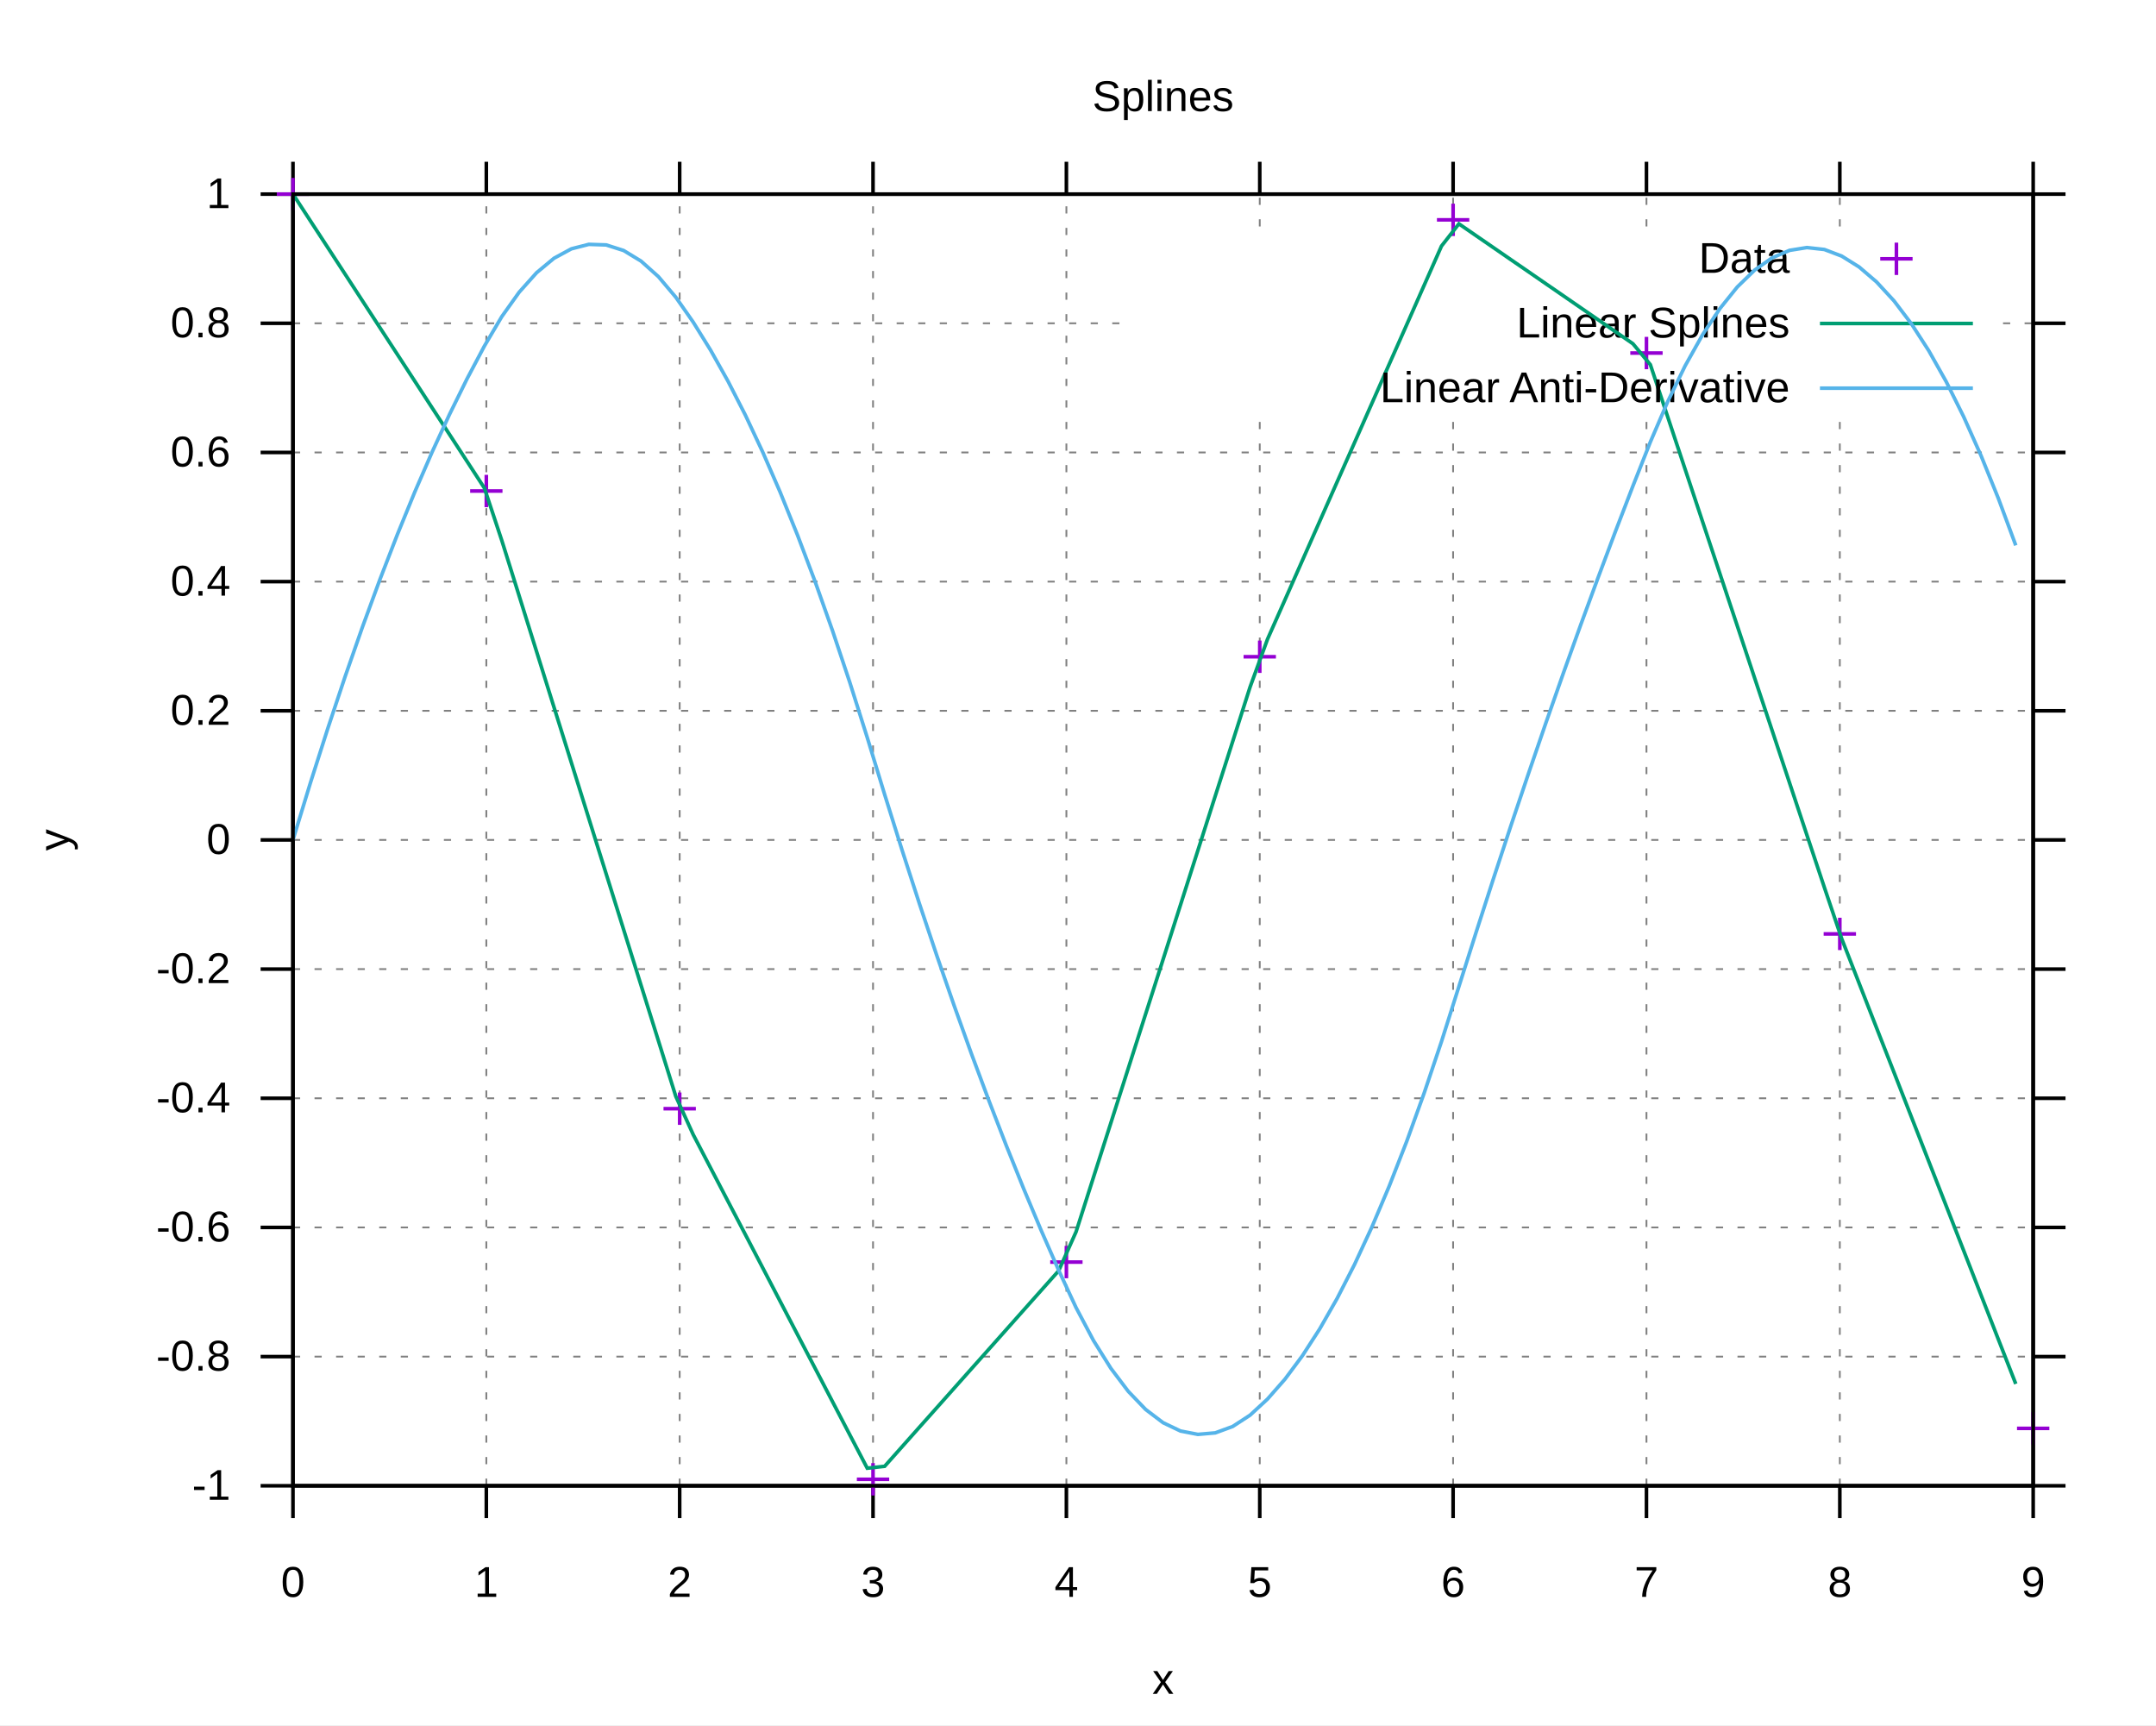
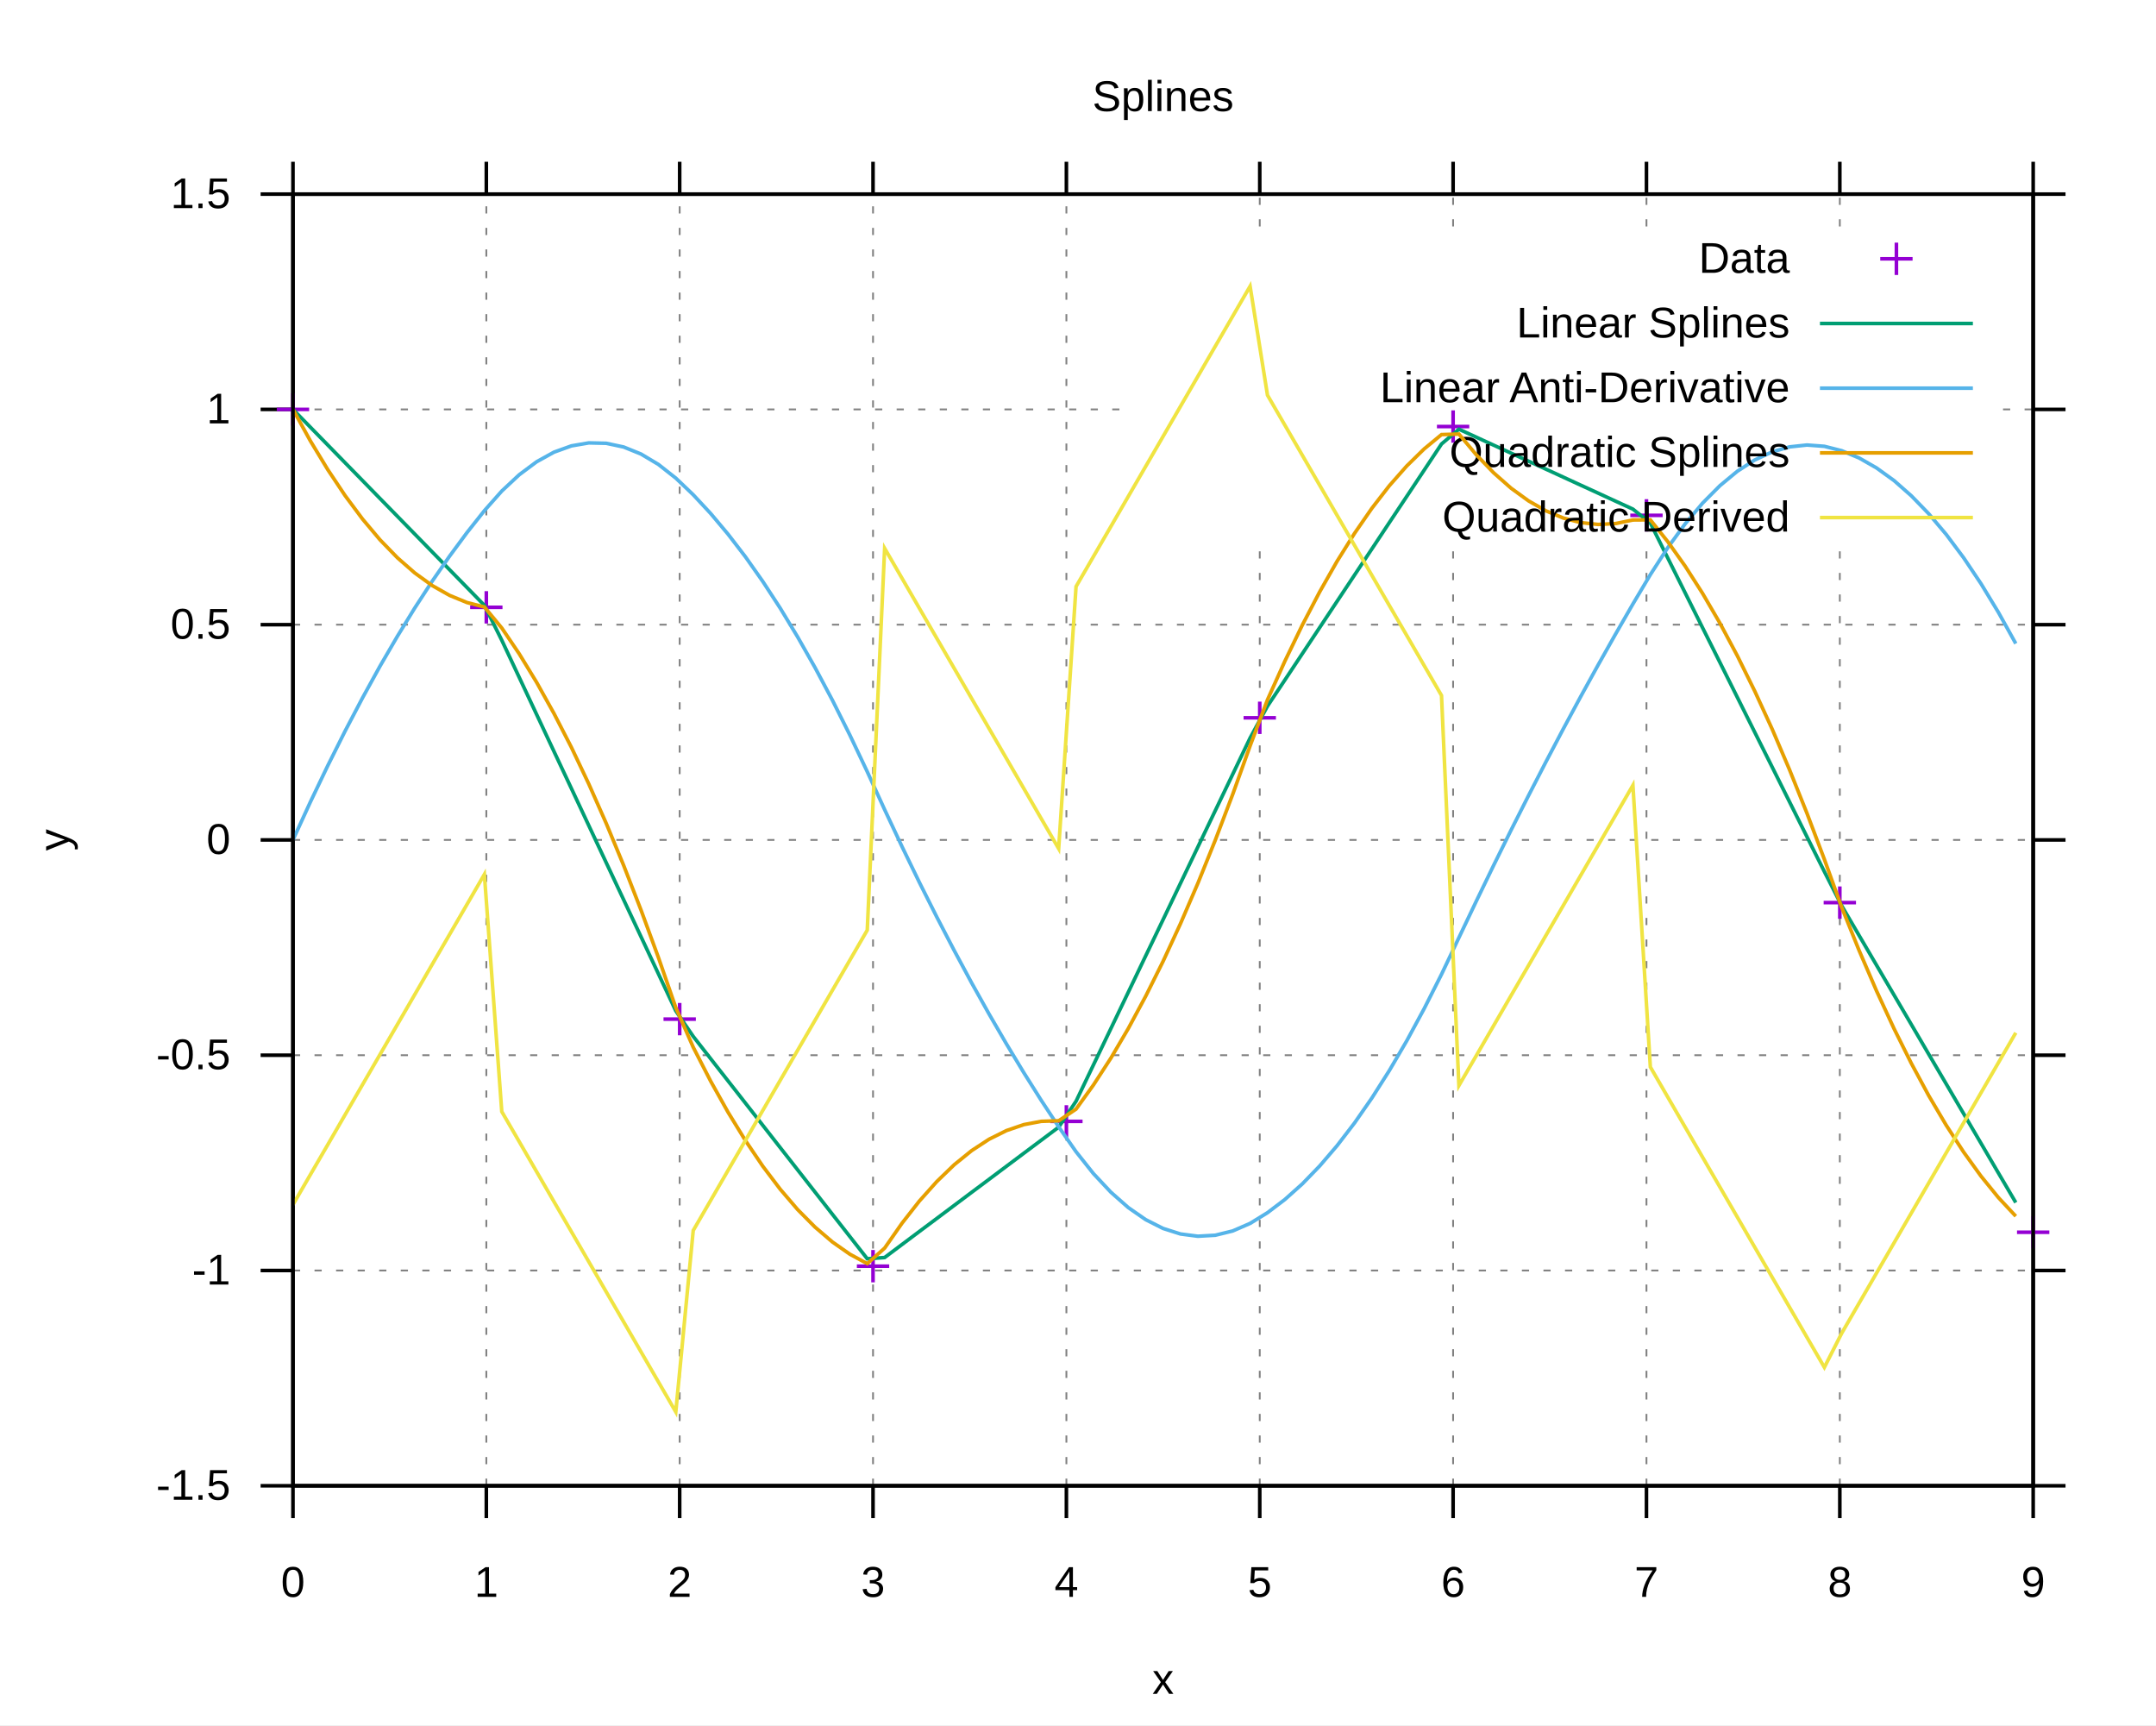
<svg xmlns="http://www.w3.org/2000/svg" xmlns:xlink="http://www.w3.org/1999/xlink" width="600" height="480" viewBox="0 0 600 480">
  <g id="gnuplot_canvas">
    <rect x="0" y="0" width="600" height="480" fill="#ffffff" />
    <defs>
      <circle id="gpDot" r="0.5" stroke-width="0.5" stroke="currentColor" />
      <path id="gpPt0" stroke-width="0.222" stroke="currentColor" d="M-1,0 h2 M0,-1 v2" />
      <path id="gpPt1" stroke-width="0.222" stroke="currentColor" d="M-1,-1 L1,1 M1,-1 L-1,1" />
      <path id="gpPt2" stroke-width="0.222" stroke="currentColor" d="M-1,0 L1,0 M0,-1 L0,1 M-1,-1 L1,1 M-1,1 L1,-1" />
      <rect id="gpPt3" stroke-width="0.222" stroke="currentColor" x="-1" y="-1" width="2" height="2" />
      <rect id="gpPt4" stroke-width="0.222" stroke="currentColor" fill="currentColor" x="-1" y="-1" width="2" height="2" />
      <circle id="gpPt5" stroke-width="0.222" stroke="currentColor" cx="0" cy="0" r="1" />
      <use xlink:href="#gpPt5" id="gpPt6" fill="currentColor" stroke="none" />
      <path id="gpPt7" stroke-width="0.222" stroke="currentColor" d="M0,-1.33 L-1.33,0.67 L1.33,0.67 z" />
      <use xlink:href="#gpPt7" id="gpPt8" fill="currentColor" stroke="none" />
      <use xlink:href="#gpPt7" id="gpPt9" stroke="currentColor" transform="rotate(180)" />
      <use xlink:href="#gpPt9" id="gpPt10" fill="currentColor" stroke="none" />
      <use xlink:href="#gpPt3" id="gpPt11" stroke="currentColor" transform="rotate(45)" />
      <use xlink:href="#gpPt11" id="gpPt12" fill="currentColor" stroke="none" />
      <path id="gpPt13" stroke-width="0.222" stroke="currentColor" d="M0,1.330 L1.265,0.411 L0.782,-1.067 L-0.782,-1.076 L-1.265,0.411 z" />
      <use xlink:href="#gpPt13" id="gpPt14" fill="currentColor" stroke="none" />
      <filter id="textbox" filterUnits="objectBoundingBox" x="0" y="0" height="1" width="1">
        <feFlood flood-color="#FFFFFF" flood-opacity="1" result="bgnd" />
        <feComposite in="SourceGraphic" in2="bgnd" operator="atop" />
      </filter>
      <filter id="greybox" filterUnits="objectBoundingBox" x="0" y="0" height="1" width="1">
        <feFlood flood-color="lightgrey" flood-opacity="1" result="grey" />
        <feComposite in="SourceGraphic" in2="grey" operator="atop" />
      </filter>
    </defs>
    <g fill="none" color="#FFFFFF" stroke="currentColor" stroke-width="1.00" stroke-linecap="butt" stroke-linejoin="miter">
</g>
    <g fill="none" color="black" stroke="currentColor" stroke-width="1.00" stroke-linecap="butt" stroke-linejoin="miter">
</g>
    <g fill="none" color="black" stroke="black" stroke-width="0.50" stroke-linecap="butt" stroke-linejoin="miter">
</g>
    <g fill="none" color="gray" stroke="currentColor" stroke-width="0.50" stroke-linecap="butt" stroke-linejoin="miter">
      <path stroke="gray" stroke-dasharray="2,4" class="gridline" d="M81.53,413.40 L565.82,413.40  " />
    </g>
    <g fill="none" color="gray" stroke="gray" stroke-width="1.00" stroke-linecap="butt" stroke-linejoin="miter">
</g>
    <g fill="none" color="black" stroke="currentColor" stroke-width="1.00" stroke-linecap="butt" stroke-linejoin="miter">
      <path stroke="black" d="M81.53,413.40 L72.53,413.40 M565.82,413.40 L574.82,413.40  " />
      <g transform="translate(64.14,417.30)" stroke="none" fill="black" font-family="Arial" font-size="12.00" text-anchor="end">
        <text>
+           <tspan font-family="Arial">-1.5</tspan>
+         </text>
+       </g>
+     </g>
+     <g fill="none" color="black" stroke="currentColor" stroke-width="1.00" stroke-linecap="butt" stroke-linejoin="miter">
+ </g>
+     <g fill="none" color="black" stroke="black" stroke-width="0.50" stroke-linecap="butt" stroke-linejoin="miter">
+ </g>
+     <g fill="none" color="gray" stroke="currentColor" stroke-width="0.50" stroke-linecap="butt" stroke-linejoin="miter">
+       <path stroke="gray" stroke-dasharray="2,4" class="gridline" d="M81.53,353.50 L565.82,353.50  " />
+     </g>
+     <g fill="none" color="gray" stroke="gray" stroke-width="1.00" stroke-linecap="butt" stroke-linejoin="miter">
+ </g>
+     <g fill="none" color="black" stroke="currentColor" stroke-width="1.00" stroke-linecap="butt" stroke-linejoin="miter">
+       <path stroke="black" d="M81.53,353.50 L72.53,353.50 M565.82,353.50 L574.82,353.50  " />
+       <g transform="translate(64.14,357.40)" stroke="none" fill="black" font-family="Arial" font-size="12.00" text-anchor="end">
+         <text>
          <tspan font-family="Arial">-1</tspan>
        </text>
      </g>
    </g>
    <g fill="none" color="black" stroke="currentColor" stroke-width="1.00" stroke-linecap="butt" stroke-linejoin="miter">
</g>
    <g fill="none" color="black" stroke="black" stroke-width="0.50" stroke-linecap="butt" stroke-linejoin="miter">
</g>
    <g fill="none" color="gray" stroke="currentColor" stroke-width="0.50" stroke-linecap="butt" stroke-linejoin="miter">
-       <path stroke="gray" stroke-dasharray="2,4" class="gridline" d="M81.53,377.46 L565.82,377.46  " />
-     </g>
-     <g fill="none" color="gray" stroke="gray" stroke-width="1.00" stroke-linecap="butt" stroke-linejoin="miter">
- </g>
-     <g fill="none" color="black" stroke="currentColor" stroke-width="1.00" stroke-linecap="butt" stroke-linejoin="miter">
-       <path stroke="black" d="M81.53,377.46 L72.53,377.46 M565.82,377.46 L574.82,377.46  " />
-       <g transform="translate(64.14,381.36)" stroke="none" fill="black" font-family="Arial" font-size="12.00" text-anchor="end">
-         <text>
-           <tspan font-family="Arial">-0.8</tspan>
-         </text>
-       </g>
-     </g>
-     <g fill="none" color="black" stroke="currentColor" stroke-width="1.00" stroke-linecap="butt" stroke-linejoin="miter">
- </g>
-     <g fill="none" color="black" stroke="black" stroke-width="0.50" stroke-linecap="butt" stroke-linejoin="miter">
- </g>
-     <g fill="none" color="gray" stroke="currentColor" stroke-width="0.50" stroke-linecap="butt" stroke-linejoin="miter">
-       <path stroke="gray" stroke-dasharray="2,4" class="gridline" d="M81.53,341.52 L565.82,341.52  " />
-     </g>
-     <g fill="none" color="gray" stroke="gray" stroke-width="1.00" stroke-linecap="butt" stroke-linejoin="miter">
- </g>
-     <g fill="none" color="black" stroke="currentColor" stroke-width="1.00" stroke-linecap="butt" stroke-linejoin="miter">
-       <path stroke="black" d="M81.53,341.52 L72.53,341.52 M565.82,341.52 L574.82,341.52  " />
-       <g transform="translate(64.14,345.42)" stroke="none" fill="black" font-family="Arial" font-size="12.00" text-anchor="end">
-         <text>
-           <tspan font-family="Arial">-0.6</tspan>
-         </text>
-       </g>
-     </g>
-     <g fill="none" color="black" stroke="currentColor" stroke-width="1.00" stroke-linecap="butt" stroke-linejoin="miter">
- </g>
-     <g fill="none" color="black" stroke="black" stroke-width="0.50" stroke-linecap="butt" stroke-linejoin="miter">
- </g>
-     <g fill="none" color="gray" stroke="currentColor" stroke-width="0.50" stroke-linecap="butt" stroke-linejoin="miter">
-       <path stroke="gray" stroke-dasharray="2,4" class="gridline" d="M81.53,305.58 L565.82,305.58  " />
-     </g>
-     <g fill="none" color="gray" stroke="gray" stroke-width="1.00" stroke-linecap="butt" stroke-linejoin="miter">
- </g>
-     <g fill="none" color="black" stroke="currentColor" stroke-width="1.00" stroke-linecap="butt" stroke-linejoin="miter">
-       <path stroke="black" d="M81.53,305.58 L72.53,305.58 M565.82,305.58 L574.82,305.58  " />
-       <g transform="translate(64.14,309.48)" stroke="none" fill="black" font-family="Arial" font-size="12.00" text-anchor="end">
-         <text>
-           <tspan font-family="Arial">-0.4</tspan>
-         </text>
-       </g>
-     </g>
-     <g fill="none" color="black" stroke="currentColor" stroke-width="1.00" stroke-linecap="butt" stroke-linejoin="miter">
- </g>
-     <g fill="none" color="black" stroke="black" stroke-width="0.50" stroke-linecap="butt" stroke-linejoin="miter">
- </g>
-     <g fill="none" color="gray" stroke="currentColor" stroke-width="0.50" stroke-linecap="butt" stroke-linejoin="miter">
-       <path stroke="gray" stroke-dasharray="2,4" class="gridline" d="M81.53,269.64 L565.82,269.64  " />
-     </g>
-     <g fill="none" color="gray" stroke="gray" stroke-width="1.00" stroke-linecap="butt" stroke-linejoin="miter">
- </g>
-     <g fill="none" color="black" stroke="currentColor" stroke-width="1.00" stroke-linecap="butt" stroke-linejoin="miter">
-       <path stroke="black" d="M81.53,269.64 L72.53,269.64 M565.82,269.64 L574.82,269.64  " />
-       <g transform="translate(64.14,273.54)" stroke="none" fill="black" font-family="Arial" font-size="12.00" text-anchor="end">
-         <text>
-           <tspan font-family="Arial">-0.2</tspan>
+       <path stroke="gray" stroke-dasharray="2,4" class="gridline" d="M81.53,293.60 L565.82,293.60  " />
+     </g>
+     <g fill="none" color="gray" stroke="gray" stroke-width="1.00" stroke-linecap="butt" stroke-linejoin="miter">
+ </g>
+     <g fill="none" color="black" stroke="currentColor" stroke-width="1.00" stroke-linecap="butt" stroke-linejoin="miter">
+       <path stroke="black" d="M81.53,293.60 L72.53,293.60 M565.82,293.60 L574.82,293.60  " />
+       <g transform="translate(64.14,297.50)" stroke="none" fill="black" font-family="Arial" font-size="12.00" text-anchor="end">
+         <text>
+           <tspan font-family="Arial">-0.5</tspan>
        </text>
      </g>
    </g>
    <g fill="none" color="black" stroke="currentColor" stroke-width="1.00" stroke-linecap="butt" stroke-linejoin="miter">
</g>
    <g fill="none" color="black" stroke="black" stroke-width="0.50" stroke-linecap="butt" stroke-linejoin="miter">
</g>
    <g fill="none" color="gray" stroke="currentColor" stroke-width="0.50" stroke-linecap="butt" stroke-linejoin="miter">
      <path stroke="gray" stroke-dasharray="2,4" class="gridline" d="M81.53,233.70 L565.82,233.70  " />
    </g>
    <g fill="none" color="gray" stroke="gray" stroke-width="1.00" stroke-linecap="butt" stroke-linejoin="miter">
</g>
    <g fill="none" color="black" stroke="currentColor" stroke-width="1.00" stroke-linecap="butt" stroke-linejoin="miter">
      <path stroke="black" d="M81.53,233.70 L72.53,233.70 M565.82,233.70 L574.82,233.70  " />
      <g transform="translate(64.14,237.60)" stroke="none" fill="black" font-family="Arial" font-size="12.00" text-anchor="end">
        <text>
          <tspan font-family="Arial"> 0</tspan>
        </text>
      </g>
    </g>
    <g fill="none" color="black" stroke="currentColor" stroke-width="1.00" stroke-linecap="butt" stroke-linejoin="miter">
</g>
    <g fill="none" color="black" stroke="black" stroke-width="0.50" stroke-linecap="butt" stroke-linejoin="miter">
</g>
    <g fill="none" color="gray" stroke="currentColor" stroke-width="0.50" stroke-linecap="butt" stroke-linejoin="miter">
-       <path stroke="gray" stroke-dasharray="2,4" class="gridline" d="M81.53,197.77 L565.82,197.77  " />
-     </g>
-     <g fill="none" color="gray" stroke="gray" stroke-width="1.00" stroke-linecap="butt" stroke-linejoin="miter">
- </g>
-     <g fill="none" color="black" stroke="currentColor" stroke-width="1.00" stroke-linecap="butt" stroke-linejoin="miter">
-       <path stroke="black" d="M81.53,197.77 L72.53,197.77 M565.82,197.77 L574.82,197.77  " />
-       <g transform="translate(64.14,201.67)" stroke="none" fill="black" font-family="Arial" font-size="12.00" text-anchor="end">
-         <text>
-           <tspan font-family="Arial"> 0.2</tspan>
-         </text>
-       </g>
-     </g>
-     <g fill="none" color="black" stroke="currentColor" stroke-width="1.00" stroke-linecap="butt" stroke-linejoin="miter">
- </g>
-     <g fill="none" color="black" stroke="black" stroke-width="0.50" stroke-linecap="butt" stroke-linejoin="miter">
- </g>
-     <g fill="none" color="gray" stroke="currentColor" stroke-width="0.50" stroke-linecap="butt" stroke-linejoin="miter">
-       <path stroke="gray" stroke-dasharray="2,4" class="gridline" d="M81.53,161.83 L565.82,161.83  " />
-     </g>
-     <g fill="none" color="gray" stroke="gray" stroke-width="1.00" stroke-linecap="butt" stroke-linejoin="miter">
- </g>
-     <g fill="none" color="black" stroke="currentColor" stroke-width="1.00" stroke-linecap="butt" stroke-linejoin="miter">
-       <path stroke="black" d="M81.53,161.83 L72.53,161.83 M565.82,161.83 L574.82,161.83  " />
-       <g transform="translate(64.14,165.73)" stroke="none" fill="black" font-family="Arial" font-size="12.00" text-anchor="end">
-         <text>
-           <tspan font-family="Arial"> 0.4</tspan>
-         </text>
-       </g>
-     </g>
-     <g fill="none" color="black" stroke="currentColor" stroke-width="1.00" stroke-linecap="butt" stroke-linejoin="miter">
- </g>
-     <g fill="none" color="black" stroke="black" stroke-width="0.50" stroke-linecap="butt" stroke-linejoin="miter">
- </g>
-     <g fill="none" color="gray" stroke="currentColor" stroke-width="0.50" stroke-linecap="butt" stroke-linejoin="miter">
-       <path stroke="gray" stroke-dasharray="2,4" class="gridline" d="M81.53,125.89 L565.82,125.89  " />
-     </g>
-     <g fill="none" color="gray" stroke="gray" stroke-width="1.00" stroke-linecap="butt" stroke-linejoin="miter">
- </g>
-     <g fill="none" color="black" stroke="currentColor" stroke-width="1.00" stroke-linecap="butt" stroke-linejoin="miter">
-       <path stroke="black" d="M81.53,125.89 L72.53,125.89 M565.82,125.89 L574.82,125.89  " />
-       <g transform="translate(64.14,129.79)" stroke="none" fill="black" font-family="Arial" font-size="12.00" text-anchor="end">
-         <text>
-           <tspan font-family="Arial"> 0.6</tspan>
-         </text>
-       </g>
-     </g>
-     <g fill="none" color="black" stroke="currentColor" stroke-width="1.00" stroke-linecap="butt" stroke-linejoin="miter">
- </g>
-     <g fill="none" color="black" stroke="black" stroke-width="0.50" stroke-linecap="butt" stroke-linejoin="miter">
- </g>
-     <g fill="none" color="gray" stroke="currentColor" stroke-width="0.50" stroke-linecap="butt" stroke-linejoin="miter">
-       <path stroke="gray" stroke-dasharray="2,4" class="gridline" d="M81.53,89.95 L313.51,89.95 M557.43,89.95 L565.82,89.95  " />
-     </g>
-     <g fill="none" color="gray" stroke="gray" stroke-width="1.00" stroke-linecap="butt" stroke-linejoin="miter">
- </g>
-     <g fill="none" color="black" stroke="currentColor" stroke-width="1.00" stroke-linecap="butt" stroke-linejoin="miter">
-       <path stroke="black" d="M81.53,89.95 L72.53,89.95 M565.82,89.95 L574.82,89.95  " />
-       <g transform="translate(64.14,93.85)" stroke="none" fill="black" font-family="Arial" font-size="12.00" text-anchor="end">
-         <text>
-           <tspan font-family="Arial"> 0.8</tspan>
+       <path stroke="gray" stroke-dasharray="2,4" class="gridline" d="M81.53,173.81 L565.82,173.81  " />
+     </g>
+     <g fill="none" color="gray" stroke="gray" stroke-width="1.00" stroke-linecap="butt" stroke-linejoin="miter">
+ </g>
+     <g fill="none" color="black" stroke="currentColor" stroke-width="1.00" stroke-linecap="butt" stroke-linejoin="miter">
+       <path stroke="black" d="M81.53,173.81 L72.53,173.81 M565.82,173.81 L574.82,173.81  " />
+       <g transform="translate(64.14,177.71)" stroke="none" fill="black" font-family="Arial" font-size="12.00" text-anchor="end">
+         <text>
+           <tspan font-family="Arial"> 0.5</tspan>
+         </text>
+       </g>
+     </g>
+     <g fill="none" color="black" stroke="currentColor" stroke-width="1.00" stroke-linecap="butt" stroke-linejoin="miter">
+ </g>
+     <g fill="none" color="black" stroke="black" stroke-width="0.50" stroke-linecap="butt" stroke-linejoin="miter">
+ </g>
+     <g fill="none" color="gray" stroke="currentColor" stroke-width="0.50" stroke-linecap="butt" stroke-linejoin="miter">
+       <path stroke="gray" stroke-dasharray="2,4" class="gridline" d="M81.53,113.91 L313.51,113.91 M557.43,113.91 L565.82,113.91  " />
+     </g>
+     <g fill="none" color="gray" stroke="gray" stroke-width="1.00" stroke-linecap="butt" stroke-linejoin="miter">
+ </g>
+     <g fill="none" color="black" stroke="currentColor" stroke-width="1.00" stroke-linecap="butt" stroke-linejoin="miter">
+       <path stroke="black" d="M81.53,113.91 L72.53,113.91 M565.82,113.91 L574.82,113.91  " />
+       <g transform="translate(64.14,117.81)" stroke="none" fill="black" font-family="Arial" font-size="12.00" text-anchor="end">
+         <text>
+           <tspan font-family="Arial"> 1</tspan>
        </text>
      </g>
    </g>
    <g fill="none" color="black" stroke="currentColor" stroke-width="1.00" stroke-linecap="butt" stroke-linejoin="miter">
</g>
    <g fill="none" color="black" stroke="black" stroke-width="0.50" stroke-linecap="butt" stroke-linejoin="miter">
</g>
    <g fill="none" color="gray" stroke="currentColor" stroke-width="0.50" stroke-linecap="butt" stroke-linejoin="miter">
      <path stroke="gray" stroke-dasharray="2,4" class="gridline" d="M81.53,54.01 L565.82,54.01  " />
    </g>
    <g fill="none" color="gray" stroke="gray" stroke-width="1.00" stroke-linecap="butt" stroke-linejoin="miter">
</g>
    <g fill="none" color="black" stroke="currentColor" stroke-width="1.00" stroke-linecap="butt" stroke-linejoin="miter">
      <path stroke="black" d="M81.53,54.01 L72.53,54.01 M565.82,54.01 L574.82,54.01  " />
      <g transform="translate(64.14,57.91)" stroke="none" fill="black" font-family="Arial" font-size="12.00" text-anchor="end">
        <text>
-           <tspan font-family="Arial"> 1</tspan>
+           <tspan font-family="Arial"> 1.5</tspan>
        </text>
      </g>
    </g>
    <g fill="none" color="black" stroke="currentColor" stroke-width="1.00" stroke-linecap="butt" stroke-linejoin="miter">
</g>
    <g fill="none" color="black" stroke="black" stroke-width="0.50" stroke-linecap="butt" stroke-linejoin="miter">
</g>
    <g fill="none" color="gray" stroke="currentColor" stroke-width="0.50" stroke-linecap="butt" stroke-linejoin="miter">
      <path stroke="gray" stroke-dasharray="2,4" class="gridline" d="M81.53,413.40 L81.53,54.01  " />
    </g>
    <g fill="none" color="gray" stroke="gray" stroke-width="1.00" stroke-linecap="butt" stroke-linejoin="miter">
</g>
    <g fill="none" color="black" stroke="currentColor" stroke-width="1.00" stroke-linecap="butt" stroke-linejoin="miter">
      <path stroke="black" d="M81.53,413.40 L81.53,422.40 M81.53,54.01 L81.53,45.01  " />
      <g transform="translate(81.53,444.30)" stroke="none" fill="black" font-family="Arial" font-size="12.00" text-anchor="middle">
        <text>
          <tspan font-family="Arial"> 0</tspan>
        </text>
      </g>
    </g>
    <g fill="none" color="black" stroke="currentColor" stroke-width="1.00" stroke-linecap="butt" stroke-linejoin="miter">
</g>
    <g fill="none" color="black" stroke="black" stroke-width="0.50" stroke-linecap="butt" stroke-linejoin="miter">
</g>
    <g fill="none" color="gray" stroke="currentColor" stroke-width="0.50" stroke-linecap="butt" stroke-linejoin="miter">
      <path stroke="gray" stroke-dasharray="2,4" class="gridline" d="M135.34,413.40 L135.34,54.01  " />
    </g>
    <g fill="none" color="gray" stroke="gray" stroke-width="1.00" stroke-linecap="butt" stroke-linejoin="miter">
</g>
    <g fill="none" color="black" stroke="currentColor" stroke-width="1.00" stroke-linecap="butt" stroke-linejoin="miter">
      <path stroke="black" d="M135.34,413.40 L135.34,422.40 M135.34,54.01 L135.34,45.01  " />
      <g transform="translate(135.34,444.30)" stroke="none" fill="black" font-family="Arial" font-size="12.00" text-anchor="middle">
        <text>
          <tspan font-family="Arial"> 1</tspan>
        </text>
      </g>
    </g>
    <g fill="none" color="black" stroke="currentColor" stroke-width="1.00" stroke-linecap="butt" stroke-linejoin="miter">
</g>
    <g fill="none" color="black" stroke="black" stroke-width="0.50" stroke-linecap="butt" stroke-linejoin="miter">
</g>
    <g fill="none" color="gray" stroke="currentColor" stroke-width="0.50" stroke-linecap="butt" stroke-linejoin="miter">
      <path stroke="gray" stroke-dasharray="2,4" class="gridline" d="M189.15,413.40 L189.15,54.01  " />
    </g>
    <g fill="none" color="gray" stroke="gray" stroke-width="1.00" stroke-linecap="butt" stroke-linejoin="miter">
</g>
    <g fill="none" color="black" stroke="currentColor" stroke-width="1.00" stroke-linecap="butt" stroke-linejoin="miter">
      <path stroke="black" d="M189.15,413.40 L189.15,422.40 M189.15,54.01 L189.15,45.01  " />
      <g transform="translate(189.15,444.30)" stroke="none" fill="black" font-family="Arial" font-size="12.00" text-anchor="middle">
        <text>
          <tspan font-family="Arial"> 2</tspan>
        </text>
      </g>
    </g>
    <g fill="none" color="black" stroke="currentColor" stroke-width="1.00" stroke-linecap="butt" stroke-linejoin="miter">
</g>
    <g fill="none" color="black" stroke="black" stroke-width="0.50" stroke-linecap="butt" stroke-linejoin="miter">
</g>
    <g fill="none" color="gray" stroke="currentColor" stroke-width="0.50" stroke-linecap="butt" stroke-linejoin="miter">
      <path stroke="gray" stroke-dasharray="2,4" class="gridline" d="M242.96,413.40 L242.96,54.01  " />
    </g>
    <g fill="none" color="gray" stroke="gray" stroke-width="1.00" stroke-linecap="butt" stroke-linejoin="miter">
</g>
    <g fill="none" color="black" stroke="currentColor" stroke-width="1.00" stroke-linecap="butt" stroke-linejoin="miter">
      <path stroke="black" d="M242.96,413.40 L242.96,422.40 M242.96,54.01 L242.96,45.01  " />
      <g transform="translate(242.96,444.30)" stroke="none" fill="black" font-family="Arial" font-size="12.00" text-anchor="middle">
        <text>
          <tspan font-family="Arial"> 3</tspan>
        </text>
      </g>
    </g>
    <g fill="none" color="black" stroke="currentColor" stroke-width="1.00" stroke-linecap="butt" stroke-linejoin="miter">
</g>
    <g fill="none" color="black" stroke="black" stroke-width="0.50" stroke-linecap="butt" stroke-linejoin="miter">
</g>
    <g fill="none" color="gray" stroke="currentColor" stroke-width="0.50" stroke-linecap="butt" stroke-linejoin="miter">
      <path stroke="gray" stroke-dasharray="2,4" class="gridline" d="M296.77,413.40 L296.77,54.01  " />
    </g>
    <g fill="none" color="gray" stroke="gray" stroke-width="1.00" stroke-linecap="butt" stroke-linejoin="miter">
</g>
    <g fill="none" color="black" stroke="currentColor" stroke-width="1.00" stroke-linecap="butt" stroke-linejoin="miter">
      <path stroke="black" d="M296.77,413.40 L296.77,422.40 M296.77,54.01 L296.77,45.01  " />
      <g transform="translate(296.77,444.30)" stroke="none" fill="black" font-family="Arial" font-size="12.00" text-anchor="middle">
        <text>
          <tspan font-family="Arial"> 4</tspan>
        </text>
      </g>
    </g>
    <g fill="none" color="black" stroke="currentColor" stroke-width="1.00" stroke-linecap="butt" stroke-linejoin="miter">
</g>
    <g fill="none" color="black" stroke="black" stroke-width="0.50" stroke-linecap="butt" stroke-linejoin="miter">
</g>
    <g fill="none" color="gray" stroke="currentColor" stroke-width="0.50" stroke-linecap="butt" stroke-linejoin="miter">
-       <path stroke="gray" stroke-dasharray="2,4" class="gridline" d="M350.58,413.40 L350.58,117.01 M350.58,63.01 L350.58,54.01  " />
+       <path stroke="gray" stroke-dasharray="2,4" class="gridline" d="M350.58,413.40 L350.58,153.01 M350.58,63.01 L350.58,54.01  " />
    </g>
    <g fill="none" color="gray" stroke="gray" stroke-width="1.00" stroke-linecap="butt" stroke-linejoin="miter">
</g>
    <g fill="none" color="black" stroke="currentColor" stroke-width="1.00" stroke-linecap="butt" stroke-linejoin="miter">
      <path stroke="black" d="M350.58,413.40 L350.58,422.40 M350.58,54.01 L350.58,45.01  " />
      <g transform="translate(350.58,444.30)" stroke="none" fill="black" font-family="Arial" font-size="12.00" text-anchor="middle">
        <text>
          <tspan font-family="Arial"> 5</tspan>
        </text>
      </g>
    </g>
    <g fill="none" color="black" stroke="currentColor" stroke-width="1.00" stroke-linecap="butt" stroke-linejoin="miter">
</g>
    <g fill="none" color="black" stroke="black" stroke-width="0.50" stroke-linecap="butt" stroke-linejoin="miter">
</g>
    <g fill="none" color="gray" stroke="currentColor" stroke-width="0.50" stroke-linecap="butt" stroke-linejoin="miter">
-       <path stroke="gray" stroke-dasharray="2,4" class="gridline" d="M404.39,413.40 L404.39,117.01 M404.39,63.01 L404.39,54.01  " />
+       <path stroke="gray" stroke-dasharray="2,4" class="gridline" d="M404.39,413.40 L404.39,153.01 M404.39,63.01 L404.39,54.01  " />
    </g>
    <g fill="none" color="gray" stroke="gray" stroke-width="1.00" stroke-linecap="butt" stroke-linejoin="miter">
</g>
    <g fill="none" color="black" stroke="currentColor" stroke-width="1.00" stroke-linecap="butt" stroke-linejoin="miter">
      <path stroke="black" d="M404.39,413.40 L404.39,422.40 M404.39,54.01 L404.39,45.01  " />
      <g transform="translate(404.39,444.30)" stroke="none" fill="black" font-family="Arial" font-size="12.00" text-anchor="middle">
        <text>
          <tspan font-family="Arial"> 6</tspan>
        </text>
      </g>
    </g>
    <g fill="none" color="black" stroke="currentColor" stroke-width="1.00" stroke-linecap="butt" stroke-linejoin="miter">
</g>
    <g fill="none" color="black" stroke="black" stroke-width="0.50" stroke-linecap="butt" stroke-linejoin="miter">
</g>
    <g fill="none" color="gray" stroke="currentColor" stroke-width="0.50" stroke-linecap="butt" stroke-linejoin="miter">
-       <path stroke="gray" stroke-dasharray="2,4" class="gridline" d="M458.20,413.40 L458.20,117.01 M458.20,63.01 L458.20,54.01  " />
+       <path stroke="gray" stroke-dasharray="2,4" class="gridline" d="M458.20,413.40 L458.20,153.01 M458.20,63.01 L458.20,54.01  " />
    </g>
    <g fill="none" color="gray" stroke="gray" stroke-width="1.00" stroke-linecap="butt" stroke-linejoin="miter">
</g>
    <g fill="none" color="black" stroke="currentColor" stroke-width="1.00" stroke-linecap="butt" stroke-linejoin="miter">
      <path stroke="black" d="M458.20,413.40 L458.20,422.40 M458.20,54.01 L458.20,45.01  " />
      <g transform="translate(458.20,444.30)" stroke="none" fill="black" font-family="Arial" font-size="12.00" text-anchor="middle">
        <text>
          <tspan font-family="Arial"> 7</tspan>
        </text>
      </g>
    </g>
    <g fill="none" color="black" stroke="currentColor" stroke-width="1.00" stroke-linecap="butt" stroke-linejoin="miter">
</g>
    <g fill="none" color="black" stroke="black" stroke-width="0.50" stroke-linecap="butt" stroke-linejoin="miter">
</g>
    <g fill="none" color="gray" stroke="currentColor" stroke-width="0.50" stroke-linecap="butt" stroke-linejoin="miter">
-       <path stroke="gray" stroke-dasharray="2,4" class="gridline" d="M512.01,413.40 L512.01,117.01 M512.01,63.01 L512.01,54.01  " />
+       <path stroke="gray" stroke-dasharray="2,4" class="gridline" d="M512.01,413.40 L512.01,153.01 M512.01,63.01 L512.01,54.01  " />
    </g>
    <g fill="none" color="gray" stroke="gray" stroke-width="1.00" stroke-linecap="butt" stroke-linejoin="miter">
</g>
    <g fill="none" color="black" stroke="currentColor" stroke-width="1.00" stroke-linecap="butt" stroke-linejoin="miter">
      <path stroke="black" d="M512.01,413.40 L512.01,422.40 M512.01,54.01 L512.01,45.01  " />
      <g transform="translate(512.01,444.30)" stroke="none" fill="black" font-family="Arial" font-size="12.00" text-anchor="middle">
        <text>
          <tspan font-family="Arial"> 8</tspan>
        </text>
      </g>
    </g>
    <g fill="none" color="black" stroke="currentColor" stroke-width="1.00" stroke-linecap="butt" stroke-linejoin="miter">
</g>
    <g fill="none" color="black" stroke="black" stroke-width="0.50" stroke-linecap="butt" stroke-linejoin="miter">
</g>
    <g fill="none" color="gray" stroke="currentColor" stroke-width="0.50" stroke-linecap="butt" stroke-linejoin="miter">
      <path stroke="gray" stroke-dasharray="2,4" class="gridline" d="M565.82,413.40 L565.82,54.01  " />
    </g>
    <g fill="none" color="gray" stroke="gray" stroke-width="1.00" stroke-linecap="butt" stroke-linejoin="miter">
</g>
    <g fill="none" color="black" stroke="currentColor" stroke-width="1.00" stroke-linecap="butt" stroke-linejoin="miter">
      <path stroke="black" d="M565.82,413.40 L565.82,422.40 M565.82,54.01 L565.82,45.01  " />
      <g transform="translate(565.82,444.30)" stroke="none" fill="black" font-family="Arial" font-size="12.00" text-anchor="middle">
        <text>
          <tspan font-family="Arial"> 9</tspan>
        </text>
      </g>
    </g>
    <g fill="none" color="black" stroke="currentColor" stroke-width="1.00" stroke-linecap="butt" stroke-linejoin="miter">
</g>
    <g fill="none" color="black" stroke="currentColor" stroke-width="1.00" stroke-linecap="butt" stroke-linejoin="miter">
      <path stroke="black" d="M81.53,54.01 L81.53,413.40 L565.82,413.40 L565.82,54.01 L81.53,54.01 Z  " />
    </g>
    <g fill="none" color="black" stroke="currentColor" stroke-width="1.00" stroke-linecap="butt" stroke-linejoin="miter">
      <g transform="translate(19.18,233.71) rotate(270)" stroke="none" fill="black" font-family="Arial" font-size="12.00" text-anchor="middle">
        <text>
          <tspan font-family="Arial">y</tspan>
        </text>
      </g>
    </g>
    <g fill="none" color="black" stroke="currentColor" stroke-width="1.00" stroke-linecap="butt" stroke-linejoin="miter">
      <g transform="translate(323.67,471.30)" stroke="none" fill="black" font-family="Arial" font-size="12.00" text-anchor="middle">
        <text>
          <tspan font-family="Arial">x</tspan>
        </text>
      </g>
    </g>
    <g fill="none" color="black" stroke="currentColor" stroke-width="1.00" stroke-linecap="butt" stroke-linejoin="miter">
</g>
    <g id="gnuplot_plot_1">
      <g fill="none" color="black" stroke="currentColor" stroke-width="1.00" stroke-linecap="butt" stroke-linejoin="miter">
        <g transform="translate(498.09,75.91)" stroke="none" fill="black" font-family="Arial" font-size="12.00" text-anchor="end">
          <text>
            <tspan font-family="Arial">Data</tspan>
          </text>
        </g>
      </g>
      <g fill="none" color="black" stroke="currentColor" stroke-width="1.00" stroke-linecap="butt" stroke-linejoin="miter">
-         <use xlink:href="#gpPt0" transform="translate(81.53,54.01) scale(4.50)" color="rgb(148,   0, 211)" />
-         <use xlink:href="#gpPt0" transform="translate(135.34,136.62) scale(4.50)" color="rgb(148,   0, 211)" />
-         <use xlink:href="#gpPt0" transform="translate(189.15,308.48) scale(4.50)" color="rgb(148,   0, 211)" />
-         <use xlink:href="#gpPt0" transform="translate(242.96,411.60) scale(4.50)" color="rgb(148,   0, 211)" />
-         <use xlink:href="#gpPt0" transform="translate(296.77,351.16) scale(4.50)" color="rgb(148,   0, 211)" />
-         <use xlink:href="#gpPt0" transform="translate(350.58,182.73) scale(4.50)" color="rgb(148,   0, 211)" />
-         <use xlink:href="#gpPt0" transform="translate(404.39,61.17) scale(4.50)" color="rgb(148,   0, 211)" />
-         <use xlink:href="#gpPt0" transform="translate(458.20,98.23) scale(4.50)" color="rgb(148,   0, 211)" />
-         <use xlink:href="#gpPt0" transform="translate(512.01,259.85) scale(4.50)" color="rgb(148,   0, 211)" />
-         <use xlink:href="#gpPt0" transform="translate(565.82,397.43) scale(4.50)" color="rgb(148,   0, 211)" />
+         <use xlink:href="#gpPt0" transform="translate(81.53,113.91) scale(4.50)" color="rgb(148,   0, 211)" />
+         <use xlink:href="#gpPt0" transform="translate(135.34,168.98) scale(4.50)" color="rgb(148,   0, 211)" />
+         <use xlink:href="#gpPt0" transform="translate(189.15,283.56) scale(4.50)" color="rgb(148,   0, 211)" />
+         <use xlink:href="#gpPt0" transform="translate(242.96,352.30) scale(4.50)" color="rgb(148,   0, 211)" />
+         <use xlink:href="#gpPt0" transform="translate(296.77,312.01) scale(4.50)" color="rgb(148,   0, 211)" />
+         <use xlink:href="#gpPt0" transform="translate(350.58,199.72) scale(4.50)" color="rgb(148,   0, 211)" />
+         <use xlink:href="#gpPt0" transform="translate(404.39,118.68) scale(4.50)" color="rgb(148,   0, 211)" />
+         <use xlink:href="#gpPt0" transform="translate(458.20,143.39) scale(4.50)" color="rgb(148,   0, 211)" />
+         <use xlink:href="#gpPt0" transform="translate(512.01,251.14) scale(4.50)" color="rgb(148,   0, 211)" />
+         <use xlink:href="#gpPt0" transform="translate(565.82,342.86) scale(4.50)" color="rgb(148,   0, 211)" />
        <use xlink:href="#gpPt0" transform="translate(527.76,72.01) scale(4.50)" color="rgb(148,   0, 211)" />
      </g>
    </g>
    <g id="gnuplot_plot_2">
      <g fill="none" color="black" stroke="currentColor" stroke-width="1.00" stroke-linecap="butt" stroke-linejoin="miter">
        <g transform="translate(498.09,93.91)" stroke="none" fill="black" font-family="Arial" font-size="12.00" text-anchor="end">
          <text>
            <tspan font-family="Arial">Linear Splines</tspan>
          </text>
        </g>
      </g>
      <g fill="none" color="black" stroke="currentColor" stroke-width="1.00" stroke-linecap="butt" stroke-linejoin="miter">
-         <path stroke="rgb(  0, 158, 115)" d="M506.48,90.01 L549.04,90.01 M81.53,54.01 L86.37,61.44 L91.22,68.88 L96.06,76.31 L100.90,83.75 L105.74,91.18   L110.59,98.62 L115.43,106.05 L120.27,113.49 L125.12,120.92 L129.96,128.35 L134.80,135.79 L139.64,150.36 L144.49,165.83   L149.33,181.30 L154.17,196.77 L159.02,212.24 L163.86,227.71 L168.70,243.17 L173.55,258.64 L178.39,274.11 L183.23,289.58   L188.07,305.05 L192.92,315.70 L197.76,324.98 L202.60,334.26 L207.45,343.54 L212.29,352.82 L217.13,362.11 L221.97,371.39   L226.82,380.67 L231.66,389.95 L236.50,399.23 L241.35,408.51 L246.19,407.98 L251.03,402.54 L255.87,397.10 L260.72,391.66   L265.56,386.22 L270.40,380.78 L275.25,375.34 L280.09,369.90 L284.93,364.46 L289.77,359.02 L294.62,353.58 L299.46,342.74   L304.30,327.58 L309.15,312.42 L313.99,297.26 L318.83,282.11 L323.68,266.95 L328.52,251.79 L333.36,236.63 L338.20,221.47   L343.05,206.31 L347.89,191.15 L352.73,177.87 L357.58,166.93 L362.42,155.99 L367.26,145.05 L372.10,134.11 L376.95,123.17   L381.79,112.22 L386.63,101.28 L391.48,90.34 L396.32,79.40 L401.16,68.46 L406.00,62.28 L410.85,65.62 L415.69,68.95   L420.53,72.29 L425.38,75.62 L430.22,78.96 L435.06,82.29 L439.90,85.63 L444.75,88.97 L449.59,92.30 L454.43,95.64   L459.28,101.46 L464.12,116.01 L468.96,130.56 L473.80,145.10 L478.65,159.65 L483.49,174.19 L488.33,188.74 L493.18,203.28   L498.02,217.83 L502.86,232.38 L507.71,246.92 L512.55,261.23 L517.39,273.61 L522.23,285.99 L527.08,298.37 L531.92,310.76   L536.76,323.14 L541.61,335.52 L546.45,347.90 L551.29,360.28 L556.13,372.67 L560.98,385.05  " />
+         <path stroke="rgb(  0, 158, 115)" d="M506.48,90.01 L549.04,90.01 M81.53,113.91 L86.37,118.86 L91.22,123.82 L96.06,128.78 L100.90,133.73 L105.74,138.69   L110.59,143.65 L115.43,148.60 L120.27,153.56 L125.12,158.52 L129.96,163.47 L134.80,168.43 L139.64,178.14 L144.49,188.46   L149.33,198.77 L154.17,209.08 L159.02,219.39 L163.86,229.71 L168.70,240.02 L173.55,250.33 L178.39,260.64 L183.23,270.95   L188.07,281.27 L192.92,288.37 L197.76,294.56 L202.60,300.74 L207.45,306.93 L212.29,313.12 L217.13,319.31 L221.97,325.49   L226.82,331.68 L231.66,337.87 L236.50,344.05 L241.35,350.24 L246.19,349.89 L251.03,346.26 L255.87,342.63 L260.72,339.01   L265.56,335.38 L270.40,331.75 L275.25,328.13 L280.09,324.50 L284.93,320.87 L289.77,317.25 L294.62,313.62 L299.46,306.40   L304.30,296.29 L309.15,286.18 L313.99,276.08 L318.83,265.97 L323.68,255.87 L328.52,245.76 L333.36,235.65 L338.20,225.55   L343.05,215.44 L347.89,205.34 L352.73,196.48 L357.58,189.19 L362.42,181.89 L367.26,174.60 L372.10,167.31 L376.95,160.01   L381.79,152.72 L386.63,145.42 L391.48,138.13 L396.32,130.84 L401.16,123.54 L406.00,119.42 L410.85,121.65 L415.69,123.87   L420.53,126.09 L425.38,128.32 L430.22,130.54 L435.06,132.76 L439.90,134.99 L444.75,137.21 L449.59,139.44 L454.43,141.66   L459.28,145.54 L464.12,155.24 L468.96,164.94 L473.80,174.64 L478.65,184.33 L483.49,194.03 L488.33,203.73 L493.18,213.42   L498.02,223.12 L502.86,232.82 L507.71,242.52 L512.55,252.05 L517.39,260.31 L522.23,268.56 L527.08,276.82 L531.92,285.07   L536.76,293.33 L541.61,301.58 L546.45,309.84 L551.29,318.09 L556.13,326.35 L560.98,334.60  " />
      </g>
    </g>
    <g id="gnuplot_plot_3">
      <g fill="none" color="black" stroke="currentColor" stroke-width="1.00" stroke-linecap="butt" stroke-linejoin="miter">
        <g transform="translate(498.09,111.91)" stroke="none" fill="black" font-family="Arial" font-size="12.00" text-anchor="end">
          <text>
            <tspan font-family="Arial">Linear Anti-Derivative</tspan>
          </text>
        </g>
      </g>
      <g fill="none" color="black" stroke="currentColor" stroke-width="1.00" stroke-linecap="butt" stroke-linejoin="miter">
-         <path stroke="rgb( 86, 180, 233)" d="M506.48,108.01 L549.04,108.01 M81.53,233.70 L86.37,217.87 L91.22,202.70 L96.06,188.20 L100.90,174.37 L105.74,161.21   L110.59,148.71 L115.43,136.89 L120.27,125.74 L125.12,115.25 L129.96,105.43 L134.80,96.29 L139.64,88.10 L144.49,81.29   L149.33,75.88 L154.17,71.86 L159.02,69.23 L163.86,67.99 L168.70,68.15 L173.55,69.70 L178.39,72.64 L183.23,76.97   L188.07,82.70 L192.92,89.64 L197.76,97.44 L202.60,106.07 L207.45,115.54 L212.29,125.85 L217.13,136.98 L221.97,148.96   L226.82,161.77 L231.66,175.41 L236.50,189.89 L241.35,205.21 L246.19,221.06 L251.03,236.50 L255.87,251.45 L260.72,265.91   L265.56,279.88 L270.40,293.36 L275.25,306.35 L280.09,318.86 L284.93,330.87 L289.77,342.39 L294.62,353.43 L299.46,363.83   L304.30,372.97 L309.15,380.73 L313.99,387.13 L318.83,392.17 L323.68,395.85 L328.52,398.16 L333.36,399.10 L338.20,398.68   L343.05,396.90 L347.89,393.75 L352.73,389.28 L357.58,383.76 L362.42,377.26 L367.26,369.77 L372.10,361.30 L376.95,351.84   L381.79,341.40 L386.63,329.98 L391.48,317.57 L396.32,304.17 L401.16,289.79 L406.00,274.50 L410.85,259.22 L415.69,244.24   L420.53,229.57 L425.38,215.19 L430.22,201.11 L435.06,187.33 L439.90,173.86 L444.75,160.68 L449.59,147.80 L454.43,135.23   L459.28,122.98 L464.12,111.73 L468.96,101.79 L473.80,93.16 L478.65,85.84 L483.49,79.83 L488.33,75.13 L493.18,71.74   L498.02,69.66 L502.86,68.88 L507.71,69.42 L512.55,71.26 L517.39,74.29 L522.23,78.44 L527.08,83.70 L531.92,90.08   L536.76,97.57 L541.61,106.18 L546.45,115.90 L551.29,126.73 L556.13,138.68 L560.98,151.75  " />
-       </g>
-     </g>
-     <g fill="none" color="#FFFFFF" stroke="rgb( 86, 180, 233)" stroke-width="2.00" stroke-linecap="butt" stroke-linejoin="miter">
+         <path stroke="rgb( 86, 180, 233)" d="M506.48,108.01 L549.04,108.01 M81.53,233.70 L86.37,223.15 L91.22,213.03 L96.06,203.37 L100.90,194.15 L105.74,185.37   L110.59,177.04 L115.43,169.16 L120.27,161.73 L125.12,154.74 L129.96,148.19 L134.80,142.09 L139.64,136.63 L144.49,132.10   L149.33,128.49 L154.17,125.81 L159.02,124.06 L163.86,123.23 L168.70,123.34 L173.55,124.37 L178.39,126.33 L183.23,129.22   L188.07,133.03 L192.92,137.66 L197.76,142.86 L202.60,148.62 L207.45,154.93 L212.29,161.80 L217.13,169.22 L221.97,177.21   L226.82,185.75 L231.66,194.84 L236.50,204.50 L241.35,214.71 L246.19,225.28 L251.03,235.57 L255.87,245.54 L260.72,255.18   L265.56,264.49 L270.40,273.48 L275.25,282.14 L280.09,290.47 L284.93,298.48 L289.77,306.16 L294.62,313.52 L299.46,320.46   L304.30,326.55 L309.15,331.72 L313.99,335.99 L318.83,339.35 L323.68,341.80 L328.52,343.34 L333.36,343.97 L338.20,343.69   L343.05,342.50 L347.89,340.40 L352.73,337.42 L357.58,333.74 L362.42,329.41 L367.26,324.42 L372.10,318.77 L376.95,312.46   L381.79,305.50 L386.63,297.89 L391.48,289.61 L396.32,280.68 L401.16,271.10 L406.00,260.90 L410.85,250.72 L415.69,240.73   L420.53,230.95 L425.38,221.36 L430.22,211.98 L435.06,202.79 L439.90,193.81 L444.75,185.02 L449.59,176.44 L454.43,168.05   L459.28,159.89 L464.12,152.39 L468.96,145.76 L473.80,140.01 L478.65,135.13 L483.49,131.12 L488.33,127.99 L493.18,125.73   L498.02,124.34 L502.86,123.82 L507.71,124.18 L512.55,125.41 L517.39,127.43 L522.23,130.20 L527.08,133.70 L531.92,137.96   L536.76,142.95 L541.61,148.69 L546.45,155.17 L551.29,162.39 L556.13,170.36 L560.98,179.07  " />
+       </g>
+     </g>
+     <g id="gnuplot_plot_4">
+       <g fill="none" color="black" stroke="currentColor" stroke-width="1.00" stroke-linecap="butt" stroke-linejoin="miter">
+         <g transform="translate(498.09,129.91)" stroke="none" fill="black" font-family="Arial" font-size="12.00" text-anchor="end">
+           <text>
+             <tspan font-family="Arial">Quadratic Splines</tspan>
+           </text>
+         </g>
+       </g>
+       <g fill="none" color="black" stroke="currentColor" stroke-width="1.00" stroke-linecap="butt" stroke-linejoin="miter">
+         <path stroke="rgb(230, 159,   0)" d="M506.48,126.01 L549.04,126.01 M81.53,113.91 L86.37,122.67 L91.22,130.67 L96.06,137.93 L100.90,144.43 L105.74,150.18   L110.59,155.18 L115.43,159.42 L120.27,162.92 L125.12,165.66 L129.96,167.65 L134.80,168.89 L139.64,174.73 L144.49,181.91   L149.33,189.84 L154.17,198.52 L159.02,207.95 L163.86,218.14 L168.70,229.08 L173.55,240.77 L178.39,253.21 L183.23,266.41   L188.07,280.36 L192.92,291.39 L197.76,300.80 L202.60,309.45 L207.45,317.35 L212.29,324.50 L217.13,330.89 L221.97,336.54   L226.82,341.43 L231.66,345.57 L236.50,348.96 L241.35,351.59 L246.19,347.27 L251.03,340.34 L255.87,334.16 L260.72,328.74   L265.56,324.07 L270.40,320.15 L275.25,316.98 L280.09,314.57 L284.93,312.91 L289.77,312.00 L294.62,311.84 L299.46,308.60   L304.30,301.88 L309.15,294.41 L313.99,286.18 L318.83,277.20 L323.68,267.47 L328.52,256.99 L333.36,245.76 L338.20,233.77   L343.05,221.03 L347.89,207.54 L352.73,194.70 L357.58,183.94 L362.42,173.93 L367.26,164.67 L372.10,156.16 L376.95,148.41   L381.79,141.41 L386.63,135.16 L391.48,129.66 L396.32,124.92 L401.16,120.92 L406.00,120.77 L410.85,126.55 L415.69,131.57   L420.53,135.84 L425.38,139.36 L430.22,142.13 L435.06,144.14 L439.90,145.41 L444.75,145.92 L449.59,145.68 L454.43,144.68   L459.28,144.64 L464.12,150.70 L468.96,157.51 L473.80,165.08 L478.65,173.40 L483.49,182.47 L488.33,192.29 L493.18,202.86   L498.02,214.19 L502.86,226.27 L507.71,239.10 L512.55,252.51 L517.39,264.49 L522.23,275.71 L527.08,286.18 L531.92,295.89   L536.76,304.86 L541.61,313.07 L546.45,320.53 L551.29,327.24 L556.13,333.20 L560.98,338.40  " />
+       </g>
+     </g>
+     <g id="gnuplot_plot_5">
+       <g fill="none" color="black" stroke="currentColor" stroke-width="1.00" stroke-linecap="butt" stroke-linejoin="miter">
+         <g transform="translate(498.09,147.91)" stroke="none" fill="black" font-family="Arial" font-size="12.00" text-anchor="end">
+           <text>
+             <tspan font-family="Arial">Quadratic Derived</tspan>
+           </text>
+         </g>
+       </g>
+       <g fill="none" color="black" stroke="currentColor" stroke-width="1.00" stroke-linecap="butt" stroke-linejoin="miter">
+         <path stroke="rgb(240, 228,  66)" d="M506.48,144.01 L549.04,144.01 M81.53,335.20 L86.37,326.84 L91.22,318.49 L96.06,310.13 L100.90,301.77 L105.74,293.42   L110.59,285.06 L115.43,276.71 L120.27,268.35 L125.12,259.99 L129.96,251.64 L134.80,243.28 L139.64,309.29 L144.49,317.64   L149.33,326.00 L154.17,334.36 L159.02,342.71 L163.86,351.07 L168.70,359.43 L173.55,367.78 L178.39,376.14 L183.23,384.50   L188.07,392.85 L192.92,342.37 L197.76,334.02 L202.60,325.66 L207.45,317.31 L212.29,308.95 L217.13,300.59 L221.97,292.24   L226.82,283.88 L231.66,275.52 L236.50,267.17 L241.35,258.81 L246.19,152.56 L251.03,160.91 L255.87,169.27 L260.72,177.63   L265.56,185.98 L270.40,194.34 L275.25,202.70 L280.09,211.05 L284.93,219.41 L289.77,227.77 L294.62,236.12 L299.46,163.20   L304.30,154.84 L309.15,146.49 L313.99,138.13 L318.83,129.78 L323.68,121.42 L328.52,113.06 L333.36,104.71 L338.20,96.35   L343.05,87.99 L347.89,79.64 L352.73,109.95 L357.58,118.31 L362.42,126.66 L367.26,135.02 L372.10,143.38 L376.95,151.73   L381.79,160.09 L386.63,168.45 L391.48,176.80 L396.32,185.16 L401.16,193.51 L406.00,302.05 L410.85,293.70 L415.69,285.34   L420.53,276.98 L425.38,268.63 L430.22,260.27 L435.06,251.92 L439.90,243.56 L444.75,235.20 L449.59,226.85 L454.43,218.49   L459.28,296.88 L464.12,305.24 L468.96,313.60 L473.80,321.95 L478.65,330.31 L483.49,338.66 L488.33,347.02 L493.18,355.38   L498.02,363.73 L502.86,372.09 L507.71,380.45 L512.55,370.92 L517.39,362.56 L522.23,354.21 L527.08,345.85 L531.92,337.50   L536.76,329.14 L541.61,320.78 L546.45,312.43 L551.29,304.07 L556.13,295.71 L560.98,287.36  " />
+       </g>
+     </g>
+     <g fill="none" color="#FFFFFF" stroke="rgb(240, 228,  66)" stroke-width="2.00" stroke-linecap="butt" stroke-linejoin="miter">
</g>
    <g fill="none" color="black" stroke="currentColor" stroke-width="2.00" stroke-linecap="butt" stroke-linejoin="miter">
</g>
    <g fill="none" color="black" stroke="black" stroke-width="1.00" stroke-linecap="butt" stroke-linejoin="miter">
</g>
    <g fill="none" color="black" stroke="currentColor" stroke-width="1.00" stroke-linecap="butt" stroke-linejoin="miter">
      <path stroke="black" d="M81.53,54.01 L81.53,413.40 L565.82,413.40 L565.82,54.01 L81.53,54.01 Z  " />
    </g>
    <g fill="none" color="black" stroke="currentColor" stroke-width="1.00" stroke-linecap="butt" stroke-linejoin="miter">
      <g transform="translate(323.67,30.91)" stroke="none" fill="black" font-family="Arial" font-size="12.00" text-anchor="middle">
        <text>
          <tspan font-family="Arial">Splines</tspan>
        </text>
      </g>
    </g>
    <g fill="none" color="black" stroke="currentColor" stroke-width="1.00" stroke-linecap="butt" stroke-linejoin="miter">
</g>
  </g>
</svg>
